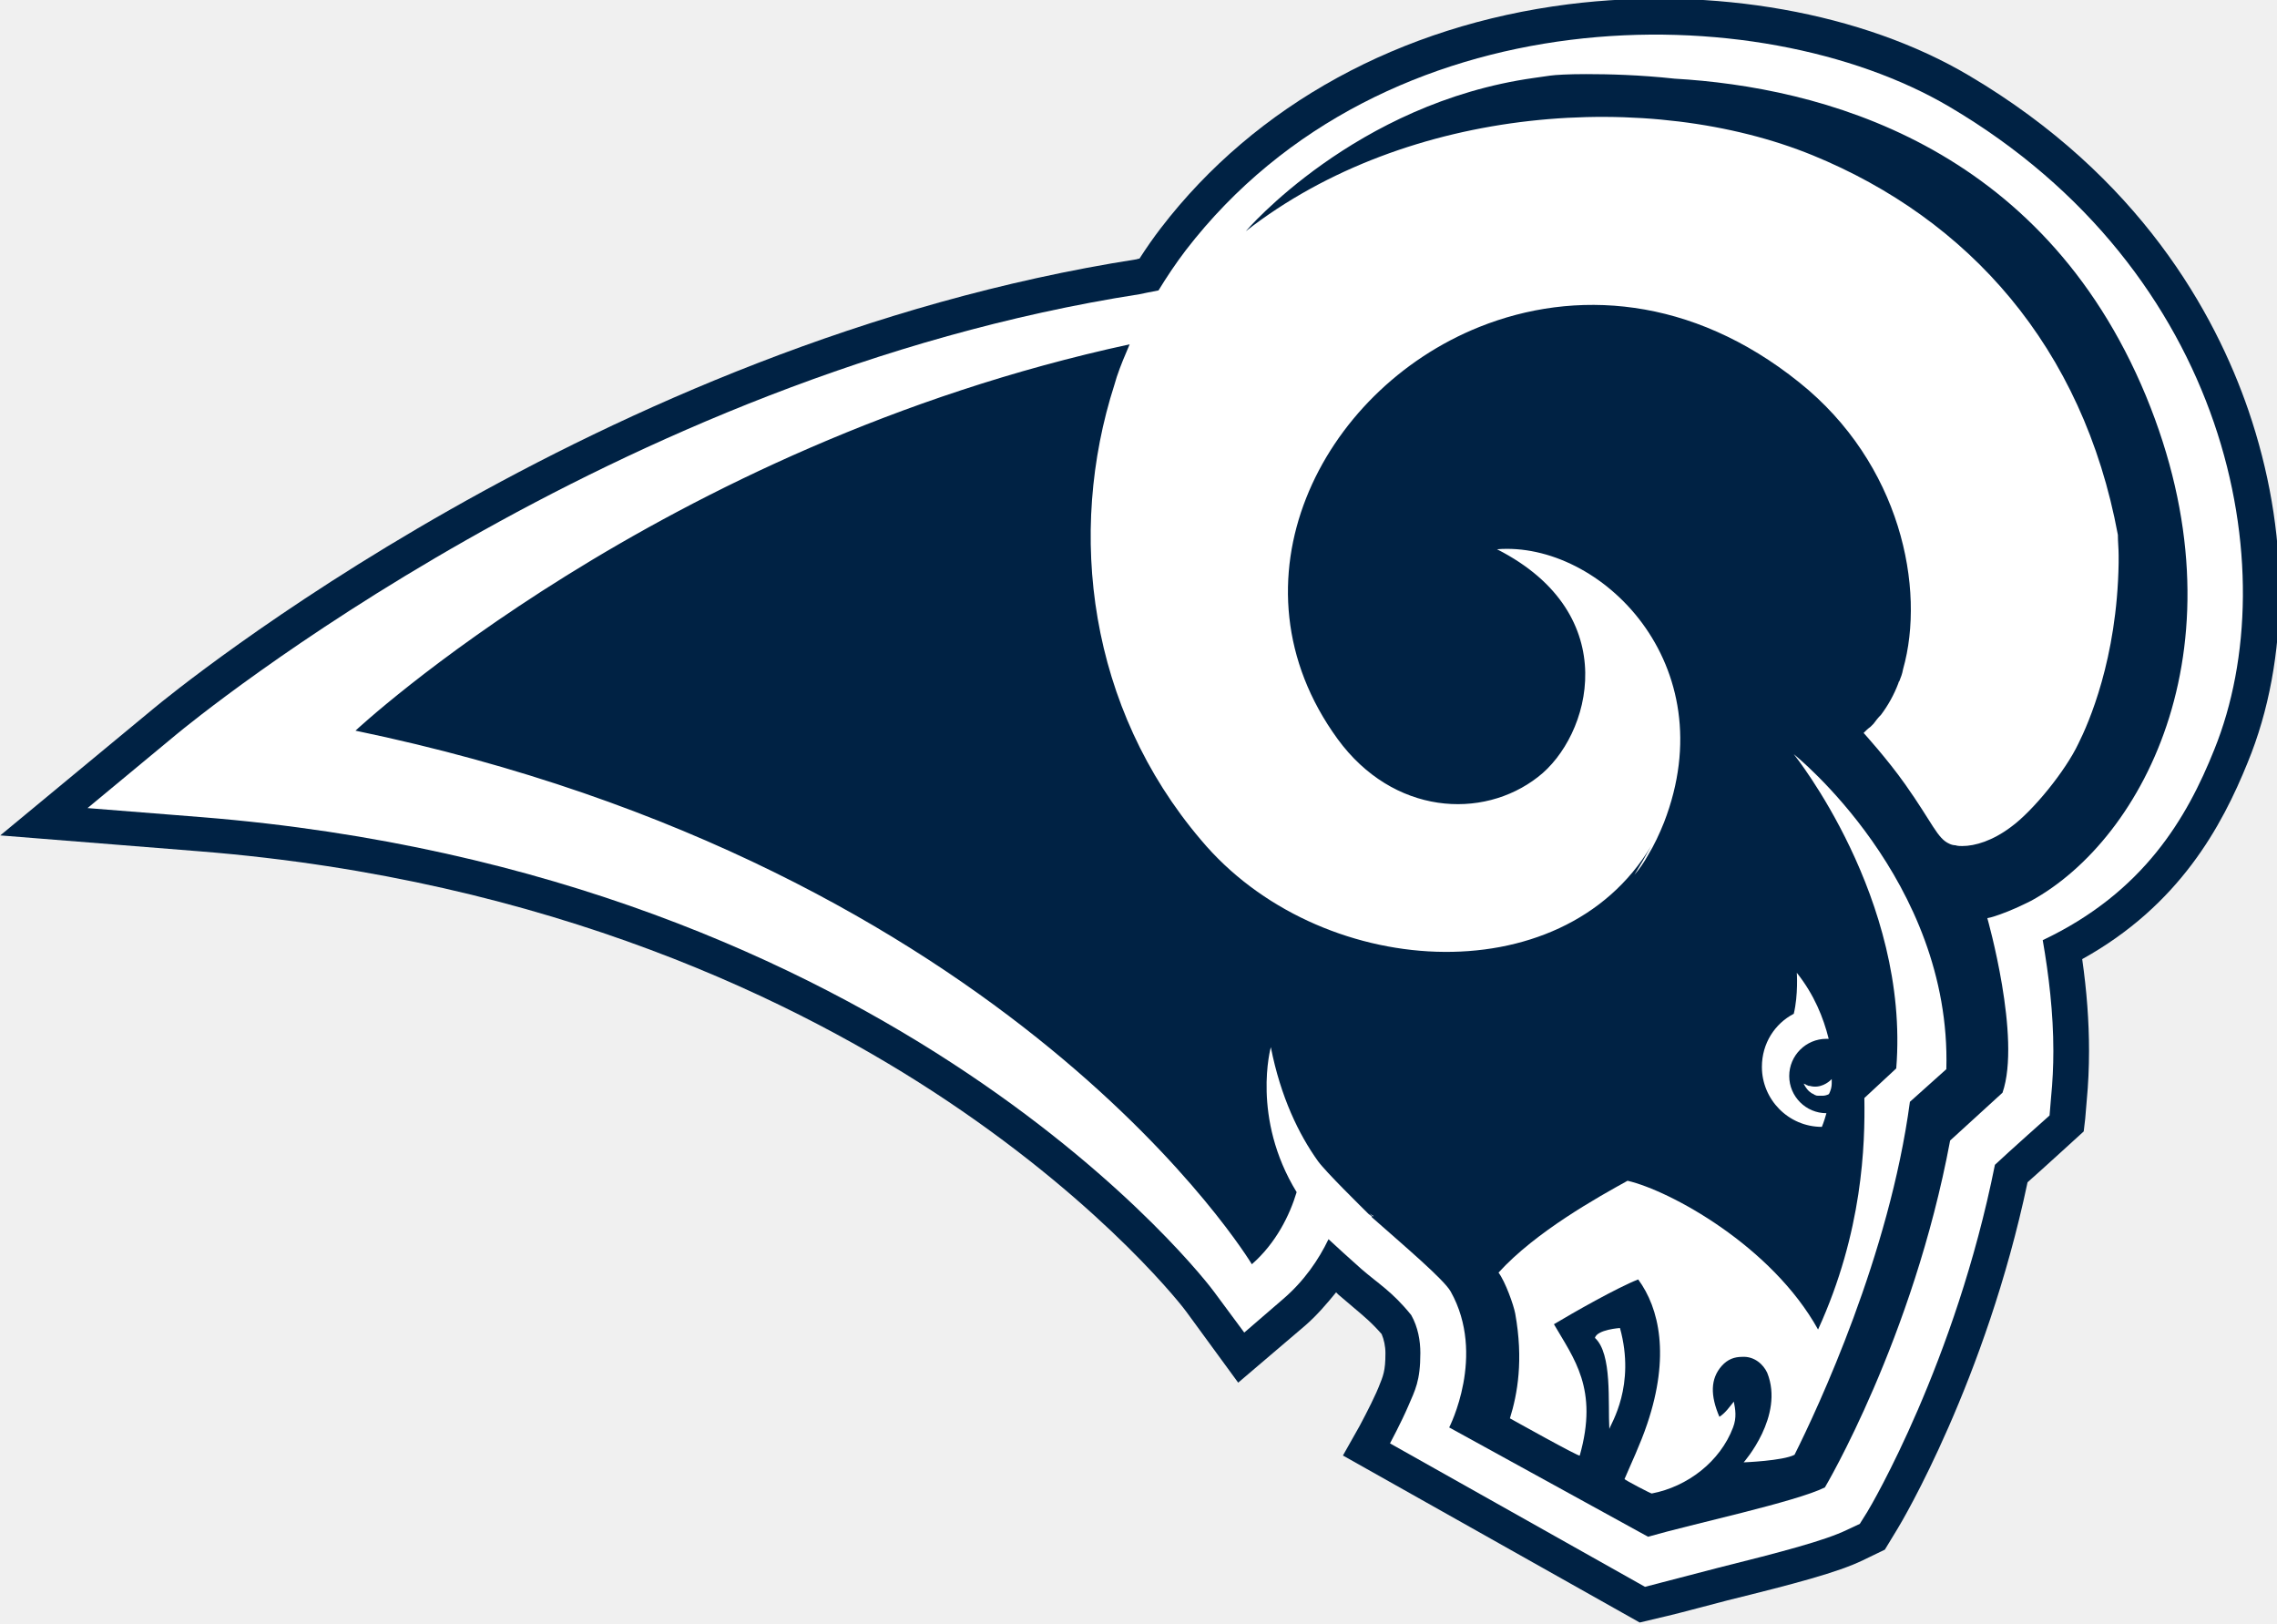
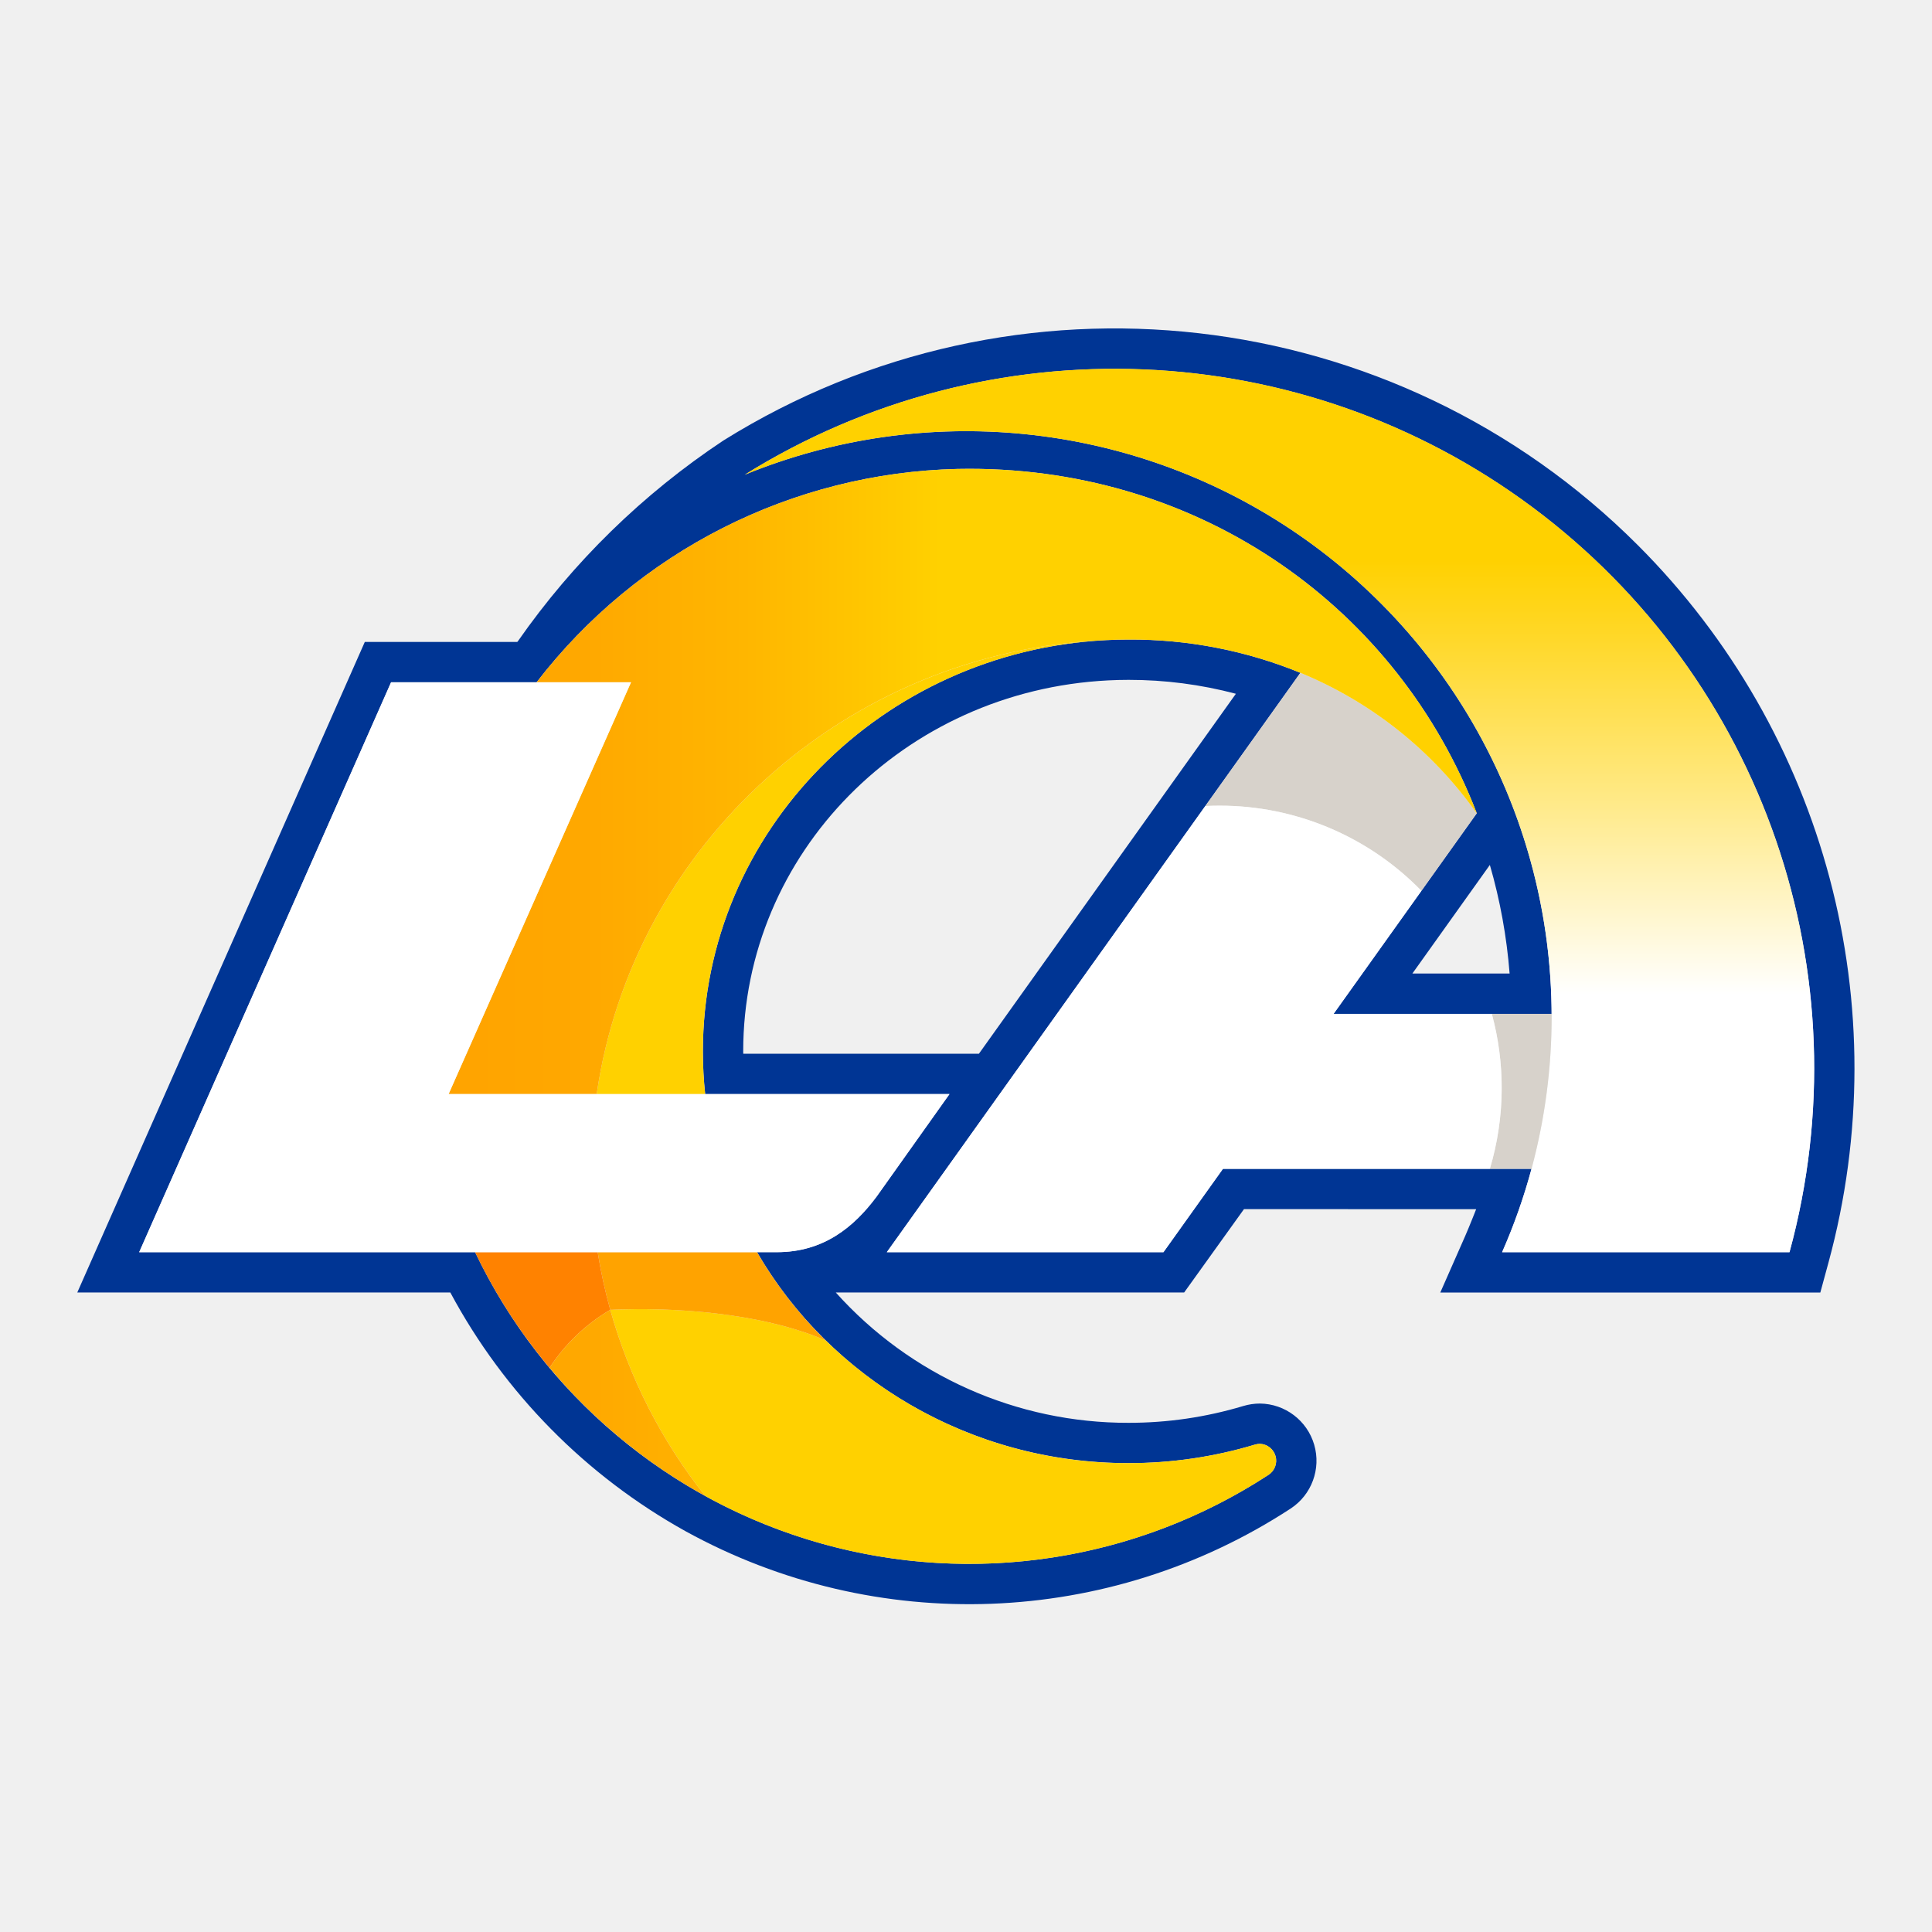
- <svg xmlns="http://www.w3.org/2000/svg" version="1.1" id="SAN_DIEGO_RAMS" x="0px" y="0px" width="300px" height="213.9px" viewBox="0 0 300 213.9" style="enable-background:new 0 0 300 213.9;" xml:space="preserve">
-   <style type="text/css">
- 	.st0{fill:#002244;}
- 	.st1{fill:#FFFFFF;}
- </style>
-   <g transform="translate(.73454 1.2635)">
-     <path class="st0" d="M219.5,211.5c0.1,0,7.3-1.9,7.3-1.9c8.9-2.2,14.6-3.7,17.9-5.3c0,0,2.9-1.4,2.9-1.4l1.7-2.8   c0.5-0.8,11.6-19.5,17.1-45.6c1.6-1.4,7.4-6.7,7.4-6.7l0.2-1.7l0.2-2.4c0.2-2.1,0.3-4.3,0.3-6.5c0-3.9-0.3-7.9-0.9-12.1   c12.8-7.1,18.4-17.5,21.8-25.9c2.8-6.8,4.2-14.5,4.2-22.5c0-7.9-1.4-16-4.1-23.9c-4.4-12.8-14.3-30.8-36.8-44.1   c-14-8.3-33.7-11.8-52.8-9.4c-22.1,2.8-41.2,13.2-53.7,29.5c-1,1.3-1.9,2.6-2.8,4c-0.1,0-0.4,0.1-0.4,0.1C78,44,21.9,90.1,19.6,92   l-20.3,16.8l26.3,2.1c46.3,3.7,79.1,19.9,98.5,32.9c21.2,14.2,31.4,27.6,31.5,27.8l6.8,9.3l8.8-7.5c1.5-1.3,2.8-2.8,4.1-4.4   c0,0,0.3,0.3,0.3,0.3l2,1.7c1.3,1.1,2.4,2,3.7,3.5c0.3,0.7,0.5,1.6,0.5,2.5c0,2.4-0.3,3-0.9,4.5l-0.3,0.7c-0.8,1.8-2.2,4.4-2.2,4.4   l-2.2,3.9l39.1,22" />
-     <path class="st1" d="M256.1,12.8C231-2,181.6-2.2,155.5,31.7c-1.3,1.7-2.5,3.5-3.6,5.3c-1.1,0.2-2,0.4-2.5,0.5   C80,48.3,24.8,93.6,22.5,95.5l-11.7,9.7l15.1,1.2c91.8,7.4,132.9,61.9,133.3,62.5l4,5.4l5.1-4.4c2.8-2.4,4.7-5.2,6-7.9   c1.2,1.1,2.6,2.4,4.3,3.9c2.3,2,4.1,3,6.6,6.1c0.9,1.6,1.2,3.4,1.2,5c0,3.7-0.7,4.9-1.6,7c-0.9,2.1-2.4,4.9-2.4,4.9l33.6,18.9   l2.3-0.6l7.3-1.9c8.4-2.1,14.1-3.6,17-5l1.7-0.8l1-1.6c0.5-0.8,11.6-19.7,16.8-45.7c1.8-1.7,7.2-6.5,7.2-6.5l0.2-2.4   c0.2-2,0.3-4.1,0.3-6.1c0-5-0.6-10-1.4-14.6c13.3-6.3,19-16.1,22.6-25.1C300.6,73.8,292.9,34.5,256.1,12.8L256.1,12.8z" />
-     <path class="st0" d="M208.2,8.5c-2.3,0-4,0.1-4.7,0.2c-0.7,0.1-1.4,0.2-2.1,0.3c-23.6,3.3-38,20.2-38,20.2   c21.4-16.7,53.4-18.7,74.7-10c20.5,8.4,35.6,25.2,40.2,50c0,0.9,0.1,1.8,0.1,2.7l0,1c-0.2,12.7-4,21.2-5.3,23.8   c-1.7,3.6-6,8.9-8.9,11c-2.4,1.8-4.7,2.5-6.4,2.5c-0.3,0-0.6,0-0.9-0.1h0c-0.3,0-0.6-0.1-0.8-0.2c-1.6-0.7-2.2-2.7-5.8-7.8   c-2.4-3.4-5.5-6.8-5.5-6.8c0.3-0.3,0.6-0.6,0.9-0.8c0.1-0.1,0.3-0.3,0.4-0.4c0.3-0.4,0.6-0.8,1-1.2c0.9-1.2,1.7-2.6,2.3-4.2   c0-0.1,0-0.1,0.1-0.2c0.2-0.5,0.4-1,0.5-1.6c3-10.6-0.3-27.1-13.7-37.8c-14.2-11.4-29.6-12.3-42.1-7.3c-21,8.4-33.7,33.7-18.7,54.3   c7.3,10,19.1,10.7,26.4,5c6.9-5.3,11.5-21.4-5.4-30c13.6-1.1,30.1,15.1,22,36c-0.6,1.5-1.3,3-2.1,4.3c-0.5,0.9-1.1,1.8-1.8,2.6   c0.8-1.3,1.5-2.5,2.2-3.8c-11.8,19.8-43.9,17.6-59.3-0.8C142.7,92,139.8,69,146.1,49.4c0.1-0.3,0.2-0.7,0.3-1   c0.5-1.5,1.1-2.9,1.7-4.3C86.2,57.5,46.1,95,46.1,95c86.7,18,118.1,70.3,118.1,70.3c3.2-2.8,5-6.5,5.9-9.5   c-6-9.8-3.4-19.1-3.4-19.1c1.3,6.6,3.7,11.5,6.2,15c1,1.4,5.8,6.1,6.7,7c0.3,0.2,0.4,0.3,0.4,0.3l0,0.1c4.3,3.8,9.5,8.2,10.4,9.8   c4.7,8.4-0.2,17.9-0.2,17.9l26.2,14.4c5.9-1.7,19.5-4.6,23.3-6.5c0,0,11.6-19.5,16.5-45.7l6.9-6.3c2.5-7.2-2-23-2-23   c0.6-0.1,1.1-0.3,1.7-0.5c1.4-0.5,2.7-1.1,4.1-1.8c14.9-8.2,28.5-34,15.1-66.5c-13.8-33.3-43.1-40.7-62.1-41.8   C215.3,8.6,211.2,8.5,208.2,8.5L208.2,8.5z" />
-     <g>
-       <path class="st1" d="M235.6,98.1c0,0,15.3,19,13.5,41.4l-4.2,3.9c0.1,6.1-0.2,17.6-6.1,30.5c-6.1-11-19.5-18.3-25.1-19.6    c-3.8,2.1-12.1,6.7-17,12.1c0.9,1.2,2,4.3,2.2,5.4c1.1,6.1,0.3,10.6-0.7,13.8c0,0,9.3,5.2,9.2,4.9c2.5-8.8-0.8-12.8-3.4-17.3    c2.5-1.5,8.3-4.8,11.1-5.9c2.8,3.8,4.2,10.1,1.2,19c-0.9,2.7-2.2,5.4-3,7.3c0,0.1,3.6,2,3.6,1.9c4.7-0.9,9-4.2,10.7-8.7    c0.5-1.3,0.3-2.4,0.1-3.4c-0.5,0.6-1.1,1.5-1.9,2c-1.2-2.8-1.2-5,0.3-6.7c0.8-0.9,1.7-1.2,2.7-1.2c1.6-0.1,2.8,1,3.3,2.1    c2.3,5.7-3.1,11.8-3.1,11.8s5.2-0.2,6.7-1c3.1-6.2,12.5-26.3,15.2-46.5l4.8-4.3C256.4,114.7,235.6,98.1,235.6,98.1L235.6,98.1z     M236,126.9c0,0,0.2,2.9-0.4,5.4c-2.5,1.3-4.2,3.9-4.2,7c0,4.3,3.5,7.9,7.9,7.9c0,0,0.3-0.7,0.6-1.8h0c-2.7,0-4.9-2.2-4.9-4.9    c0-2.7,2.2-4.9,4.9-4.9c0.1,0,0.2,0,0.3,0C239.5,132.8,238.3,129.8,236,126.9L236,126.9z M240.6,140.9c0,0,0,0-0.1,0.1    c-0.3,0.3-1.4,1.2-2.8,0.8c0,0-0.1,0-0.1,0c0,0,0,0,0,0c-0.1,0-0.2-0.1-0.3-0.1c-0.1-0.1-0.2-0.1-0.4-0.2c0.2,0.4,0.4,0.7,0.7,1    c0,0,0,0,0,0c0.1,0.1,0.3,0.2,0.4,0.3c0.1,0,0.2,0.1,0.2,0.1c0.1,0,0.1,0.1,0.2,0.1c0,0,0,0,0,0c0.2,0.1,0.3,0.1,0.5,0.1    c0.2,0,0.3,0,0.5,0c0.3,0,0.6-0.1,0.8-0.2c0,0,0,0,0,0c0.1-0.1,0.1-0.2,0.2-0.4c0.2-0.5,0.2-0.9,0.2-1.2    C240.6,141.1,240.6,140.9,240.6,140.9L240.6,140.9L240.6,140.9L240.6,140.9z M212.7,173.7c0,0-3,0.2-3.3,1.3    c2.3,2.1,1.7,8.5,1.9,12C211.5,186.3,214.8,181.3,212.7,173.7L212.7,173.7z" />
-       <path class="st1" d="M179.7,158.6c0.1,0.1,0.3,0.3,0.5,0.4l0-0.1C180.1,158.9,180,158.8,179.7,158.6L179.7,158.6z" />
-       <path class="st1" d="M246,94.1c-0.2,0.2-0.4,0.4-0.7,0.7l0.4-0.4C245.8,94.3,245.9,94.2,246,94.1z" />
+ <svg xmlns="http://www.w3.org/2000/svg" width="500" height="500" viewBox="0 0 500 500">
+   <defs>
+     <linearGradient id="primaryroyalbluekeyline-a" x1="49.997%" x2="49.997%" y1="-.001%" y2="100%">
+       <stop offset="21.7%" stop-color="#FFD100" />
+       <stop offset="29.6%" stop-color="#FFD724" />
+       <stop offset="47.4%" stop-color="#FFE87F" />
+       <stop offset="70.7%" stop-color="#FFF" />
+     </linearGradient>
+     <linearGradient id="primaryroyalbluekeyline-b" x1="0%" x2="100%" y1="50%" y2="50%">
+       <stop offset="0%" stop-color="#FFA300" />
+       <stop offset="13.4%" stop-color="#FFA800" />
+       <stop offset="28.9%" stop-color="#FFB600" />
+       <stop offset="45.3%" stop-color="#FFCD00" />
+       <stop offset="47.8%" stop-color="#FFD100" />
+     </linearGradient>
+   </defs>
+   <g fill="none" fill-rule="evenodd">
+     <polygon points="0 0 500 0 500 500 0 500" />
+     <g transform="translate(20 84.996)">
+       <path fill="#003594" fill-rule="nonzero" d="M403.853,56.08 C340.883,-6.911 242.782,-18.134 167.213,29.007 L167.213,29.007 C146.38,42.828 128.337,60.451 114.029,80.953 C113.979,81.013 113.927,81.072 113.875,81.132 L74.414,81.132 L1.04591891e-13,249.501 L96.542,249.501 C110.503,275.526 131.657,296.984 157.48,311.316 C206.737,338.424 266.93,336.158 314.011,305.425 C319.459,301.858 321.936,295.15 320.114,288.898 C318.291,282.646 312.597,278.32 306.086,278.239 C304.613,278.241 303.149,278.458 301.739,278.885 C292.116,281.775 282.122,283.238 272.075,283.228 C243.165,283.297 215.6,271.027 196.303,249.501 L286.456,249.501 L301.939,227.928 L362.033,227.934 C362.033,227.934 360.203,232.584 359.199,234.86 L352.747,249.507 L451.1,249.507 L453.194,241.811 C471.259,175.532 452.43,104.654 403.853,56.08 Z M443.122,239.069 L368.748,239.069 C371.83,232.08 374.376,224.867 376.363,217.491 L296.501,217.491 L281.1,239.069 L209.509,239.069 L316.544,89.126 L316.531,89.121 C302.424,83.356 287.318,80.432 272.078,80.517 C270.133,80.517 268.201,80.566 266.282,80.665 C208.216,83.591 161.909,130.207 161.909,187.087 C161.908,190.782 162.105,194.475 162.497,198.149 L225.726,198.149 L206.898,224.641 C200.957,232.63 193.081,239.062 181.076,239.062 L175.922,239.062 C194.799,271.614 230.829,293.655 272.082,293.655 C283.149,293.666 294.158,292.054 304.756,288.87 C305.188,288.737 305.636,288.668 306.088,288.665 C307.985,288.743 309.614,290.038 310.119,291.867 C310.624,293.697 309.889,295.644 308.301,296.684 C274.087,319.02 231.897,325.501 192.556,314.463 C153.215,303.425 120.554,275.943 102.953,239.069 L16.022,239.069 L81.211,91.574 L118.878,91.574 C144.976,57.663 185.008,37.371 227.787,36.365 C228.811,36.344 229.846,36.333 230.87,36.333 C291.155,36.333 341.719,72.405 362.191,125.471 L325.125,177.401 L381.562,177.401 C381.332,127.051 356.102,80.106 314.239,52.131 C272.375,24.156 219.348,18.807 172.741,37.859 C235.937,-1.532 316.809,1.8 376.549,46.257 C436.29,90.714 462.706,167.223 443.122,239.069 Z M233.341,187.713 L172.356,187.713 C172.356,187.508 172.341,187.298 172.341,187.089 C172.341,135.925 213.833,93.755 266.811,91.087 C268.575,90.997 270.346,90.952 272.074,90.952 C281.448,90.942 290.784,92.151 299.846,94.55 L233.341,187.713 Z M365.575,138.849 C368.23,148.018 369.943,157.435 370.686,166.953 L345.522,166.953 L365.575,138.849 Z" />
+       <path fill="url(#primaryroyalbluekeyline-a)" fill-rule="nonzero" d="M172.741,37.859 C229.892,14.497 295.502,28.153 338.584,72.379 C381.666,116.605 393.599,182.55 368.748,239.069 L443.122,239.069 C462.725,167.219 436.314,90.696 376.566,46.234 C316.819,1.772 235.935,-1.552 172.741,37.859" />
+       <path fill="#D7D2CB" fill-rule="nonzero" d="M362.175,125.491 L347.859,145.553 C334.133,131.442 315.279,123.49 295.593,123.51 C294.364,123.51 293.145,123.541 291.936,123.603 L316.543,89.126 C334.894,96.675 350.721,109.287 362.175,125.491 Z M376.363,217.492 C379.824,204.626 381.572,191.359 381.562,178.035 C381.562,177.822 381.562,177.608 381.562,177.393 L366.086,177.393 C369.652,190.546 369.475,204.434 365.574,217.491 L376.363,217.492 Z" />
+       <path fill="#FFD100" fill-rule="nonzero" d="M308.296,296.693 C264.448,325.31 208.395,327.42 162.52,302.179 L162.52,302.179 C151.199,287.909 142.841,271.522 137.938,253.979 C153.78,253.242 176.723,254.611 193.681,261.9 C214.64,282.355 242.793,293.762 272.079,293.664 C283.146,293.675 294.154,292.063 304.753,288.879 C305.185,288.746 305.633,288.677 306.085,288.674 C307.981,288.753 309.609,290.048 310.114,291.877 C310.618,293.707 309.884,295.653 308.296,296.693 Z M162.491,198.158 C162.098,194.484 161.901,190.791 161.901,187.096 C161.901,130.211 208.213,83.595 266.28,80.674 C198.959,83.413 143.828,133.589 134.419,198.164 L162.491,198.158 Z" />
+       <path fill="#FFA300" fill-rule="nonzero" d="M175.914,239.069 L134.681,239.069 C135.482,244.097 136.568,249.076 137.933,253.981 L137.933,253.981 C153.776,253.244 176.718,254.613 193.677,261.902 C186.756,255.125 180.781,247.445 175.914,239.069 Z" />
+       <path fill="#FF8200" fill-rule="nonzero" d="M102.953,239.069 C108.094,249.816 114.569,259.872 122.224,269.001 C126.223,262.842 131.601,257.699 137.933,253.981 C136.568,249.076 135.482,244.097 134.681,239.069 L102.953,239.069 Z" />
+       <path fill="url(#primaryroyalbluekeyline-b)" fill-rule="nonzero" d="M316.531,89.121 C302.424,83.356 287.318,80.432 272.078,80.517 C270.133,80.517 268.201,80.566 266.282,80.665 C198.963,83.404 143.831,133.58 134.422,198.155 L96.091,198.155 L143.306,91.574 L118.878,91.574 C144.976,57.663 185.008,37.371 227.787,36.365 C228.811,36.344 229.846,36.333 230.87,36.333 C291.155,36.333 341.72,72.405 362.192,125.471 L362.176,125.494 C350.72,109.285 334.889,96.669 316.531,89.121 Z M137.933,253.978 L137.933,253.978 C131.601,257.696 126.223,262.839 122.224,268.998 C133.496,282.447 147.157,293.696 162.518,302.178 C151.197,287.908 142.839,271.521 137.935,253.978 L137.933,253.978 Z" />
+       <path fill="#FFF" fill-rule="nonzero" d="M368.635,196.547 C368.635,203.64 367.605,210.696 365.575,217.492 L296.501,217.492 L281.1,239.069 L209.509,239.069 L291.936,123.601 C293.148,123.541 294.367,123.51 295.593,123.508 C315.279,123.488 334.133,131.439 347.859,145.551 L325.125,177.397 L366.084,177.397 C367.777,183.64 368.635,190.079 368.635,196.547 L368.635,196.547 Z M81.211,91.574 L16.022,239.069 L181.069,239.069 C193.074,239.069 200.954,232.641 206.89,224.647 L225.719,198.156 L96.091,198.156 L143.306,91.574 L81.211,91.574 Z" />
    </g>
  </g>
</svg>
